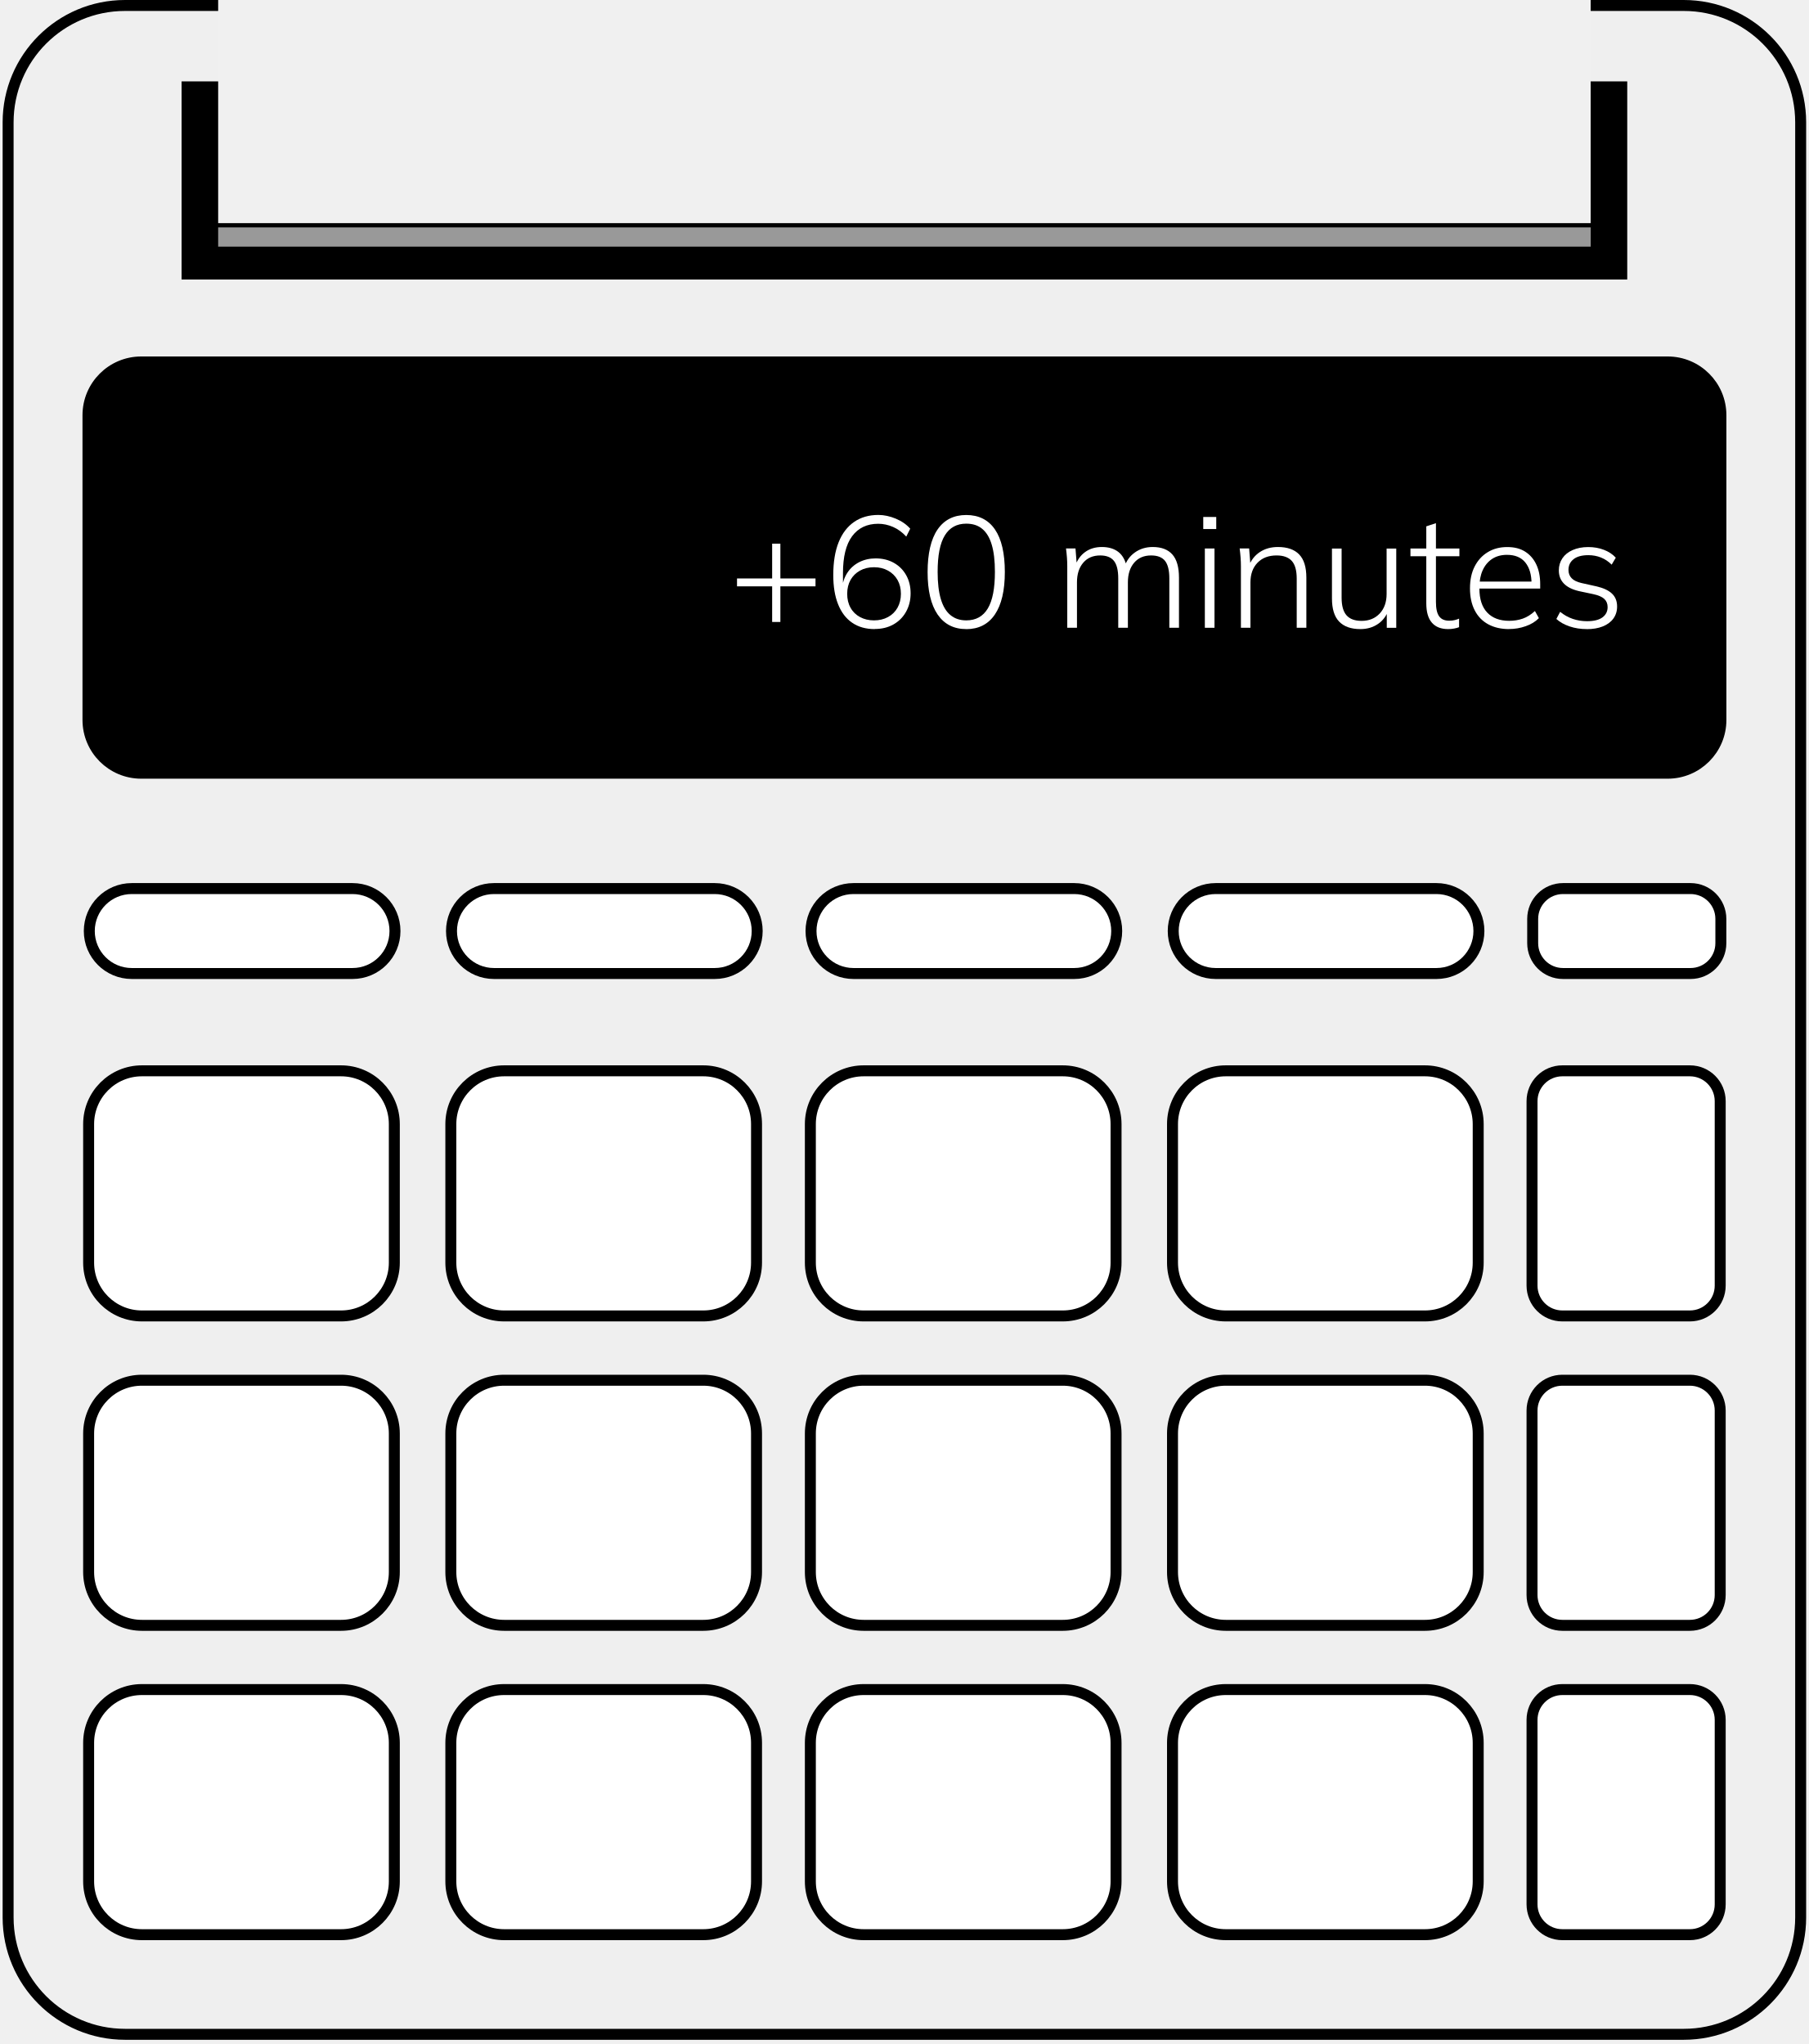
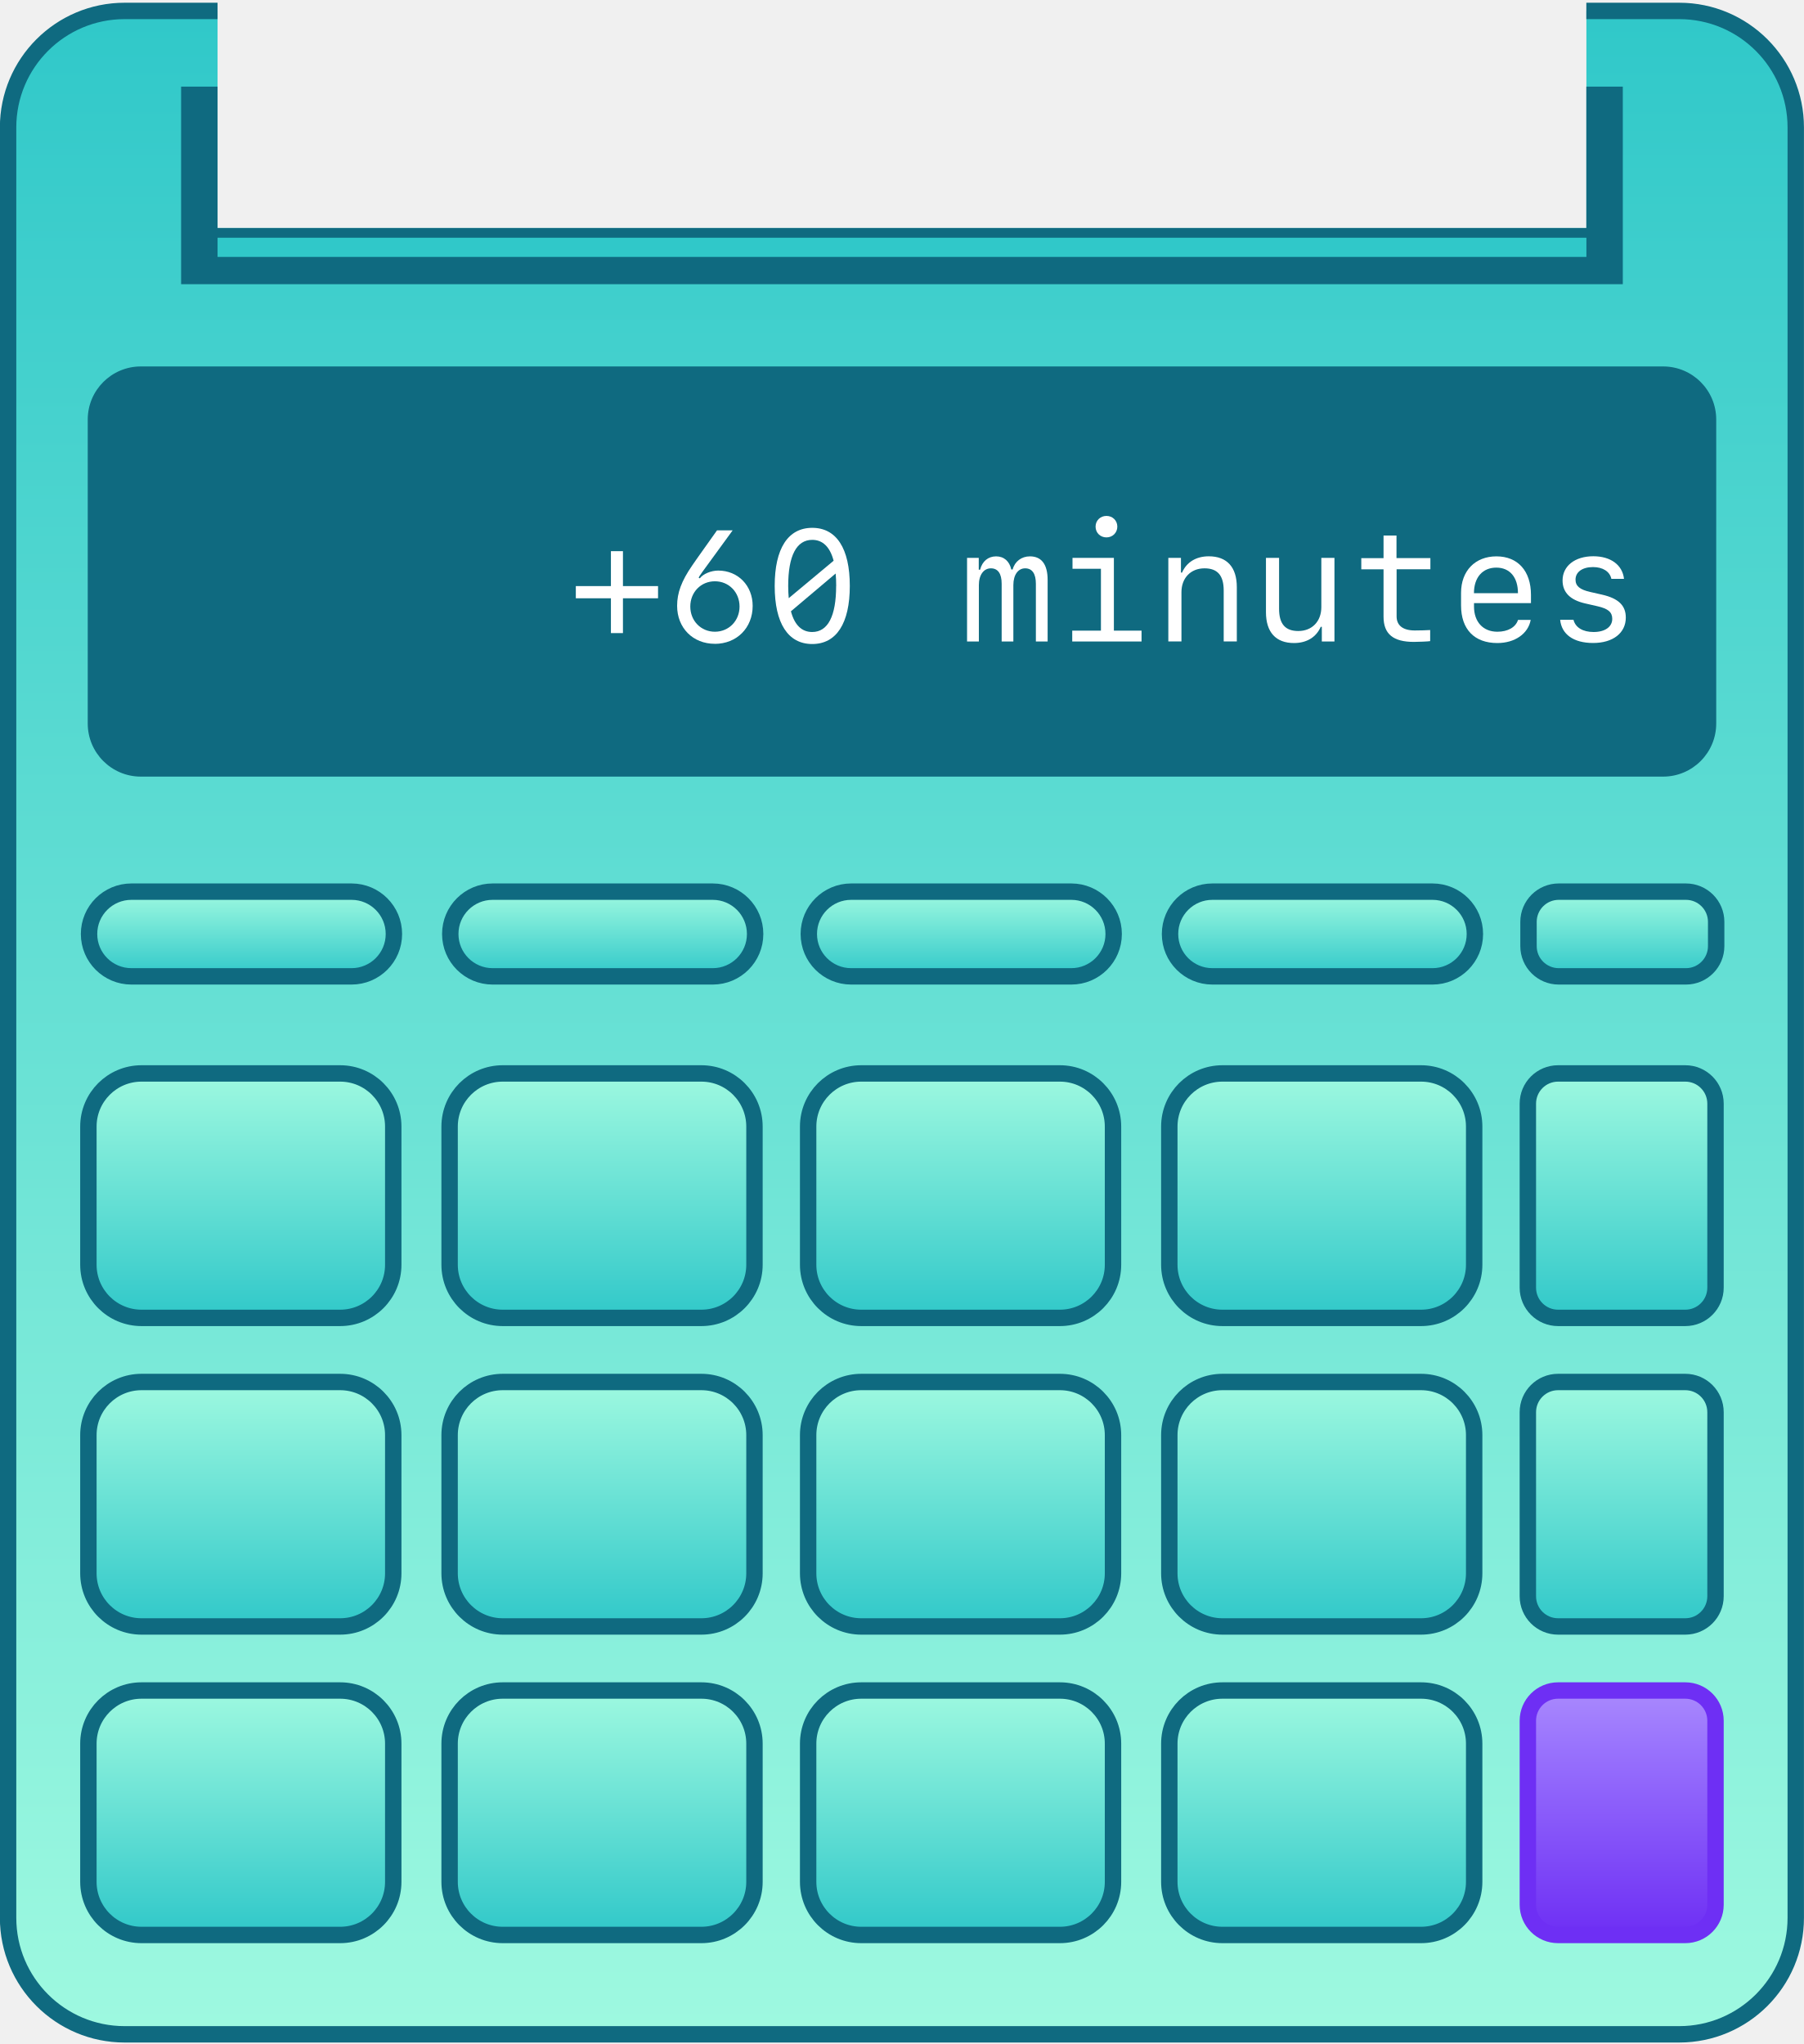
- <svg xmlns="http://www.w3.org/2000/svg" id="Layer_1" data-name="Layer 1" width="330" height="373" viewBox="0 0 330 373">
+ <svg xmlns="http://www.w3.org/2000/svg" xmlns:xlink="http://www.w3.org/1999/xlink" id="Layer_1" data-name="Layer 1" width="330" height="374" viewBox="0 0 330 374">
  <defs>
    <style>
-       .cls-1, .cls-2 {
+       .cls-1 {
+         fill: none;
+       }
+ 
+       .cls-1, .cls-2, .cls-3, .cls-4, .cls-5, .cls-6, .cls-7, .cls-8, .cls-9, .cls-10, .cls-11, .cls-12, .cls-13, .cls-14, .cls-15, .cls-16, .cls-17, .cls-18, .cls-19, .cls-20, .cls-21 {
+         stroke-width: 3px;
+       }
+ 
+       .cls-1, .cls-2, .cls-3, .cls-4, .cls-5, .cls-6, .cls-7, .cls-8, .cls-9, .cls-11, .cls-12, .cls-13, .cls-14, .cls-15, .cls-16, .cls-17, .cls-18, .cls-19, .cls-20, .cls-21 {
+         stroke: #0f6a80;
+         stroke-miterlimit: 10;
+       }
+ 
+       .cls-22 {
        fill: #fff;
      }

+       .cls-23 {
+         fill: #30c8c9;
+       }
+ 
+       .cls-24 {
+         fill: #0f6a80;
+       }
+ 
+       .cls-25 {
+         fill: url(#linear-gradient);
+       }
+ 
+       .cls-2 {
+         fill: url(#linear-gradient-5);
+       }
+ 
      .cls-3 {
-         fill: #efefef;
+         fill: url(#linear-gradient-2);
      }

      .cls-4 {
-         fill: #999;
-       }
- 
-       .cls-2, .cls-5, .cls-6 {
-         stroke: #000;
-         stroke-miterlimit: 10;
-         stroke-width: 2px;
+         fill: url(#linear-gradient-4);
      }

      .cls-5 {
-         fill: none;
+         fill: url(#linear-gradient-3);
+       }
+ 
+       .cls-6 {
+         fill: url(#linear-gradient-9);
+       }
+ 
+       .cls-7 {
+         fill: url(#linear-gradient-6);
+       }
+ 
+       .cls-8 {
+         fill: url(#linear-gradient-7);
+       }
+ 
+       .cls-9 {
+         fill: url(#linear-gradient-8);
+       }
+ 
+       .cls-10 {
+         fill: url(#linear-gradient-21);
+         stroke: #6e2ff4;
+         stroke-linejoin: round;
+       }
+ 
+       .cls-11 {
+         fill: url(#linear-gradient-17);
+       }
+ 
+       .cls-12 {
+         fill: url(#linear-gradient-15);
+       }
+ 
+       .cls-13 {
+         fill: url(#linear-gradient-16);
+       }
+ 
+       .cls-14 {
+         fill: url(#linear-gradient-19);
+       }
+ 
+       .cls-15 {
+         fill: url(#linear-gradient-18);
+       }
+ 
+       .cls-16 {
+         fill: url(#linear-gradient-14);
+       }
+ 
+       .cls-17 {
+         fill: url(#linear-gradient-10);
+       }
+ 
+       .cls-18 {
+         fill: url(#linear-gradient-13);
+       }
+ 
+       .cls-19 {
+         fill: url(#linear-gradient-20);
+       }
+ 
+       .cls-20 {
+         fill: url(#linear-gradient-11);
+       }
+ 
+       .cls-21 {
+         fill: url(#linear-gradient-12);
      }
    </style>
+     <linearGradient id="linear-gradient" x1="165" y1="2" x2="165" y2="372.23" gradientTransform="matrix(1, 0, 0, 1, 0, 0)" gradientUnits="userSpaceOnUse">
+       <stop offset="0" stop-color="#30c8c9" />
+       <stop offset="1" stop-color="#9ef9e0" />
+     </linearGradient>
+     <linearGradient id="linear-gradient-2" x1="44.18" y1="178.64" x2="44.18" y2="163.15" xlink:href="#linear-gradient" />
+     <linearGradient id="linear-gradient-3" x1="110.26" y1="178.64" x2="110.26" y2="163.15" xlink:href="#linear-gradient" />
+     <linearGradient id="linear-gradient-4" x1="175.85" y1="178.64" x2="175.85" y2="163.15" xlink:href="#linear-gradient" />
+     <linearGradient id="linear-gradient-5" x1="241.93" y1="178.64" x2="241.93" y2="163.15" xlink:href="#linear-gradient" />
+     <linearGradient id="linear-gradient-6" x1="296.79" y1="178.64" x2="296.79" y2="163.15" xlink:href="#linear-gradient" />
+     <linearGradient id="linear-gradient-7" x1="44.06" y1="241.14" x2="44.06" y2="196.41" xlink:href="#linear-gradient" />
+     <linearGradient id="linear-gradient-8" x1="110.14" y1="241.14" x2="110.14" y2="196.41" xlink:href="#linear-gradient" />
+     <linearGradient id="linear-gradient-9" x1="175.72" y1="241.14" x2="175.72" y2="196.41" xlink:href="#linear-gradient" />
+     <linearGradient id="linear-gradient-10" x1="241.8" y1="241.14" x2="241.8" y2="196.41" xlink:href="#linear-gradient" />
+     <linearGradient id="linear-gradient-11" x1="296.67" y1="241.14" x2="296.67" y2="196.41" xlink:href="#linear-gradient" />
+     <linearGradient id="linear-gradient-12" x1="44.06" y1="297.6" x2="44.06" y2="252.87" xlink:href="#linear-gradient" />
+     <linearGradient id="linear-gradient-13" x1="110.14" y1="297.6" x2="110.14" y2="252.87" xlink:href="#linear-gradient" />
+     <linearGradient id="linear-gradient-14" x1="175.72" y1="297.6" x2="175.72" y2="252.87" xlink:href="#linear-gradient" />
+     <linearGradient id="linear-gradient-15" x1="241.8" y1="297.6" x2="241.8" y2="252.87" xlink:href="#linear-gradient" />
+     <linearGradient id="linear-gradient-16" x1="296.67" y1="297.6" x2="296.67" y2="252.87" xlink:href="#linear-gradient" />
+     <linearGradient id="linear-gradient-17" x1="44.06" y1="354.05" x2="44.06" y2="309.32" xlink:href="#linear-gradient" />
+     <linearGradient id="linear-gradient-18" x1="110.14" y1="354.05" x2="110.14" y2="309.32" xlink:href="#linear-gradient" />
+     <linearGradient id="linear-gradient-19" x1="175.72" y1="354.05" x2="175.72" y2="309.32" xlink:href="#linear-gradient" />
+     <linearGradient id="linear-gradient-20" x1="241.8" y1="354.05" x2="241.8" y2="309.32" xlink:href="#linear-gradient" />
+     <linearGradient id="linear-gradient-21" x1="296.67" y1="354.05" x2="296.67" y2="309.32" gradientTransform="matrix(1, 0, 0, 1, 0, 0)" gradientUnits="userSpaceOnUse">
+       <stop offset="0" stop-color="#6e2ff4" />
+       <stop offset=".77" stop-color="#9973fd" />
+       <stop offset="1" stop-color="#a989fd" />
+     </linearGradient>
  </defs>
-   <path class="cls-3" d="M307.2,1h-16.99V40.72H39.8V1H22.8C11.03,1,1.48,10.55,1.48,22.32V349.91c0,11.77,9.55,21.32,21.32,21.32H307.2c11.77,0,21.32-9.55,21.32-21.32V22.32c0-11.77-9.55-21.32-21.32-21.32Z" />
-   <rect class="cls-6" x="16.05" y="66.05" width="297.91" height="75.05" rx="9.72" ry="9.72" />
-   <rect class="cls-2" x="16.29" y="162.15" width="55.77" height="15.5" rx="7.75" ry="7.75" />
-   <rect class="cls-2" x="82.37" y="162.15" width="55.77" height="15.5" rx="7.75" ry="7.75" />
-   <rect class="cls-2" x="147.96" y="162.15" width="55.77" height="15.5" rx="7.75" ry="7.75" />
-   <rect class="cls-2" x="214.04" y="162.15" width="55.77" height="15.5" rx="7.75" ry="7.75" />
-   <rect class="cls-2" x="279.62" y="162.15" width="34.33" height="15.5" rx="5.53" ry="5.53" />
-   <rect class="cls-2" x="16.17" y="195.41" width="55.77" height="44.73" rx="9.72" ry="9.72" />
-   <rect class="cls-2" x="82.25" y="195.41" width="55.77" height="44.73" rx="9.72" ry="9.72" />
-   <rect class="cls-2" x="147.84" y="195.41" width="55.77" height="44.73" rx="9.72" ry="9.72" />
-   <rect class="cls-2" x="213.91" y="195.41" width="55.77" height="44.73" rx="9.72" ry="9.72" />
-   <rect class="cls-2" x="279.5" y="195.41" width="34.33" height="44.73" rx="5.53" ry="5.53" />
-   <rect class="cls-2" x="16.17" y="251.87" width="55.77" height="44.73" rx="9.72" ry="9.72" />
-   <rect class="cls-2" x="82.25" y="251.87" width="55.77" height="44.73" rx="9.72" ry="9.72" />
-   <rect class="cls-2" x="147.84" y="251.87" width="55.77" height="44.73" rx="9.72" ry="9.72" />
-   <rect class="cls-2" x="213.91" y="251.87" width="55.77" height="44.73" rx="9.72" ry="9.72" />
-   <rect class="cls-2" x="279.5" y="251.87" width="34.33" height="44.73" rx="5.53" ry="5.53" />
-   <rect class="cls-2" x="16.17" y="308.32" width="55.77" height="44.73" rx="9.72" ry="9.72" />
-   <rect class="cls-2" x="82.25" y="308.32" width="55.77" height="44.73" rx="9.72" ry="9.72" />
-   <rect class="cls-2" x="147.84" y="308.32" width="55.77" height="44.73" rx="9.72" ry="9.72" />
-   <rect class="cls-2" x="213.91" y="308.32" width="55.77" height="44.73" rx="9.72" ry="9.72" />
-   <rect class="cls-2" x="279.5" y="308.32" width="34.33" height="44.73" rx="5.53" ry="5.53" />
+   <path class="cls-25" d="M307.2,2h-16.99V41.72H39.8V2H22.8C11.03,2,1.48,11.55,1.48,23.32V350.91c0,11.77,9.55,21.32,21.32,21.32H307.2c11.77,0,21.32-9.55,21.32-21.32V23.32c0-11.77-9.55-21.32-21.32-21.32Z" />
+   <rect class="cls-24" x="16.05" y="67.05" width="297.91" height="75.05" rx="9.72" ry="9.72" />
+   <rect class="cls-3" x="16.29" y="163.15" width="55.77" height="15.5" rx="7.75" ry="7.75" />
+   <rect class="cls-5" x="82.37" y="163.15" width="55.77" height="15.5" rx="7.75" ry="7.75" />
+   <rect class="cls-4" x="147.96" y="163.15" width="55.77" height="15.5" rx="7.75" ry="7.75" />
+   <rect class="cls-2" x="214.04" y="163.15" width="55.77" height="15.5" rx="7.75" ry="7.75" />
+   <rect class="cls-7" x="279.62" y="163.15" width="34.33" height="15.5" rx="5.53" ry="5.53" />
+   <rect class="cls-8" x="16.17" y="196.41" width="55.77" height="44.73" rx="9.72" ry="9.72" />
+   <rect class="cls-9" x="82.25" y="196.41" width="55.77" height="44.73" rx="9.72" ry="9.72" />
+   <rect class="cls-6" x="147.84" y="196.41" width="55.77" height="44.73" rx="9.72" ry="9.72" />
+   <rect class="cls-17" x="213.91" y="196.41" width="55.77" height="44.73" rx="9.72" ry="9.72" />
+   <rect class="cls-20" x="279.5" y="196.41" width="34.33" height="44.73" rx="5.53" ry="5.53" />
+   <rect class="cls-21" x="16.17" y="252.87" width="55.77" height="44.73" rx="9.72" ry="9.72" />
+   <rect class="cls-18" x="82.25" y="252.87" width="55.77" height="44.73" rx="9.72" ry="9.72" />
+   <rect class="cls-16" x="147.84" y="252.87" width="55.77" height="44.73" rx="9.72" ry="9.72" />
+   <rect class="cls-12" x="213.91" y="252.87" width="55.77" height="44.73" rx="9.72" ry="9.72" />
+   <rect class="cls-13" x="279.5" y="252.87" width="34.33" height="44.73" rx="5.53" ry="5.53" />
+   <rect class="cls-11" x="16.17" y="309.32" width="55.77" height="44.73" rx="9.72" ry="9.72" />
+   <rect class="cls-15" x="82.25" y="309.32" width="55.77" height="44.73" rx="9.72" ry="9.72" />
+   <rect class="cls-14" x="147.84" y="309.32" width="55.77" height="44.73" rx="9.72" ry="9.72" />
+   <rect class="cls-19" x="213.91" y="309.32" width="55.77" height="44.73" rx="9.72" ry="9.72" />
+   <rect class="cls-10" x="279.5" y="309.32" width="34.33" height="44.73" rx="5.53" ry="5.53" />
  <g>
-     <path class="cls-1" d="M140.87,113.5v-6.5h-6.41v-1.44h6.41v-6.35h1.5v6.35h6.41v1.44h-6.41v6.5h-1.5Z" />
-     <path class="cls-1" d="M159.59,114.8c-1.62,0-2.99-.38-4.12-1.16-1.13-.77-1.98-1.89-2.57-3.37-.59-1.47-.88-3.25-.88-5.33,0-2.37,.33-4.37,.98-5.99,.65-1.63,1.6-2.86,2.83-3.71,1.23-.85,2.71-1.27,4.42-1.27,1.04,0,2.1,.23,3.18,.68,1.08,.45,1.95,1.06,2.63,1.83l-.72,1.44c-.73-.79-1.54-1.38-2.41-1.76-.88-.38-1.78-.58-2.7-.58-2.06,0-3.65,.76-4.77,2.27-1.12,1.51-1.67,3.76-1.67,6.74v2.92h-.2c.12-1.16,.45-2.15,1-2.99,.55-.84,1.27-1.48,2.17-1.94,.9-.45,1.89-.68,2.99-.68,1.25,0,2.36,.27,3.32,.81,.96,.54,1.71,1.29,2.25,2.25,.54,.96,.81,2.07,.81,3.32s-.28,2.37-.84,3.37-1.33,1.76-2.31,2.31c-.98,.55-2.11,.82-3.38,.82Zm-.14-1.59c.96,0,1.81-.2,2.56-.61,.74-.4,1.32-.97,1.73-1.7,.41-.73,.62-1.58,.62-2.54s-.21-1.81-.62-2.53c-.41-.72-.99-1.29-1.73-1.7-.74-.41-1.59-.62-2.56-.62s-1.82,.21-2.56,.62c-.74,.41-1.31,.98-1.72,1.7-.4,.72-.61,1.56-.61,2.53s.2,1.81,.61,2.54c.4,.73,.98,1.3,1.72,1.7,.74,.4,1.59,.61,2.56,.61Z" />
-     <path class="cls-1" d="M176.28,114.8c-2.27,0-4.01-.89-5.23-2.67-1.21-1.78-1.82-4.36-1.82-7.73s.61-6.02,1.82-7.78c1.21-1.76,2.96-2.64,5.23-2.64s4.04,.88,5.24,2.64c1.2,1.76,1.8,4.35,1.8,7.76s-.61,5.97-1.82,7.76c-1.21,1.78-2.96,2.67-5.23,2.67Zm0-1.59c1.75,0,3.06-.72,3.93-2.17s1.3-3.67,1.3-6.67c0-2.02-.19-3.68-.58-4.97-.38-1.29-.96-2.25-1.73-2.89-.77-.64-1.74-.95-2.92-.95-1.73,0-3.04,.72-3.91,2.15-.88,1.43-1.31,3.65-1.31,6.66,0,1.98,.19,3.63,.58,4.94,.39,1.31,.97,2.29,1.75,2.93,.78,.65,1.75,.97,2.9,.97Z" />
-     <path class="cls-1" d="M194.71,114.56v-11.24c0-.52-.02-1.05-.06-1.59-.04-.54-.1-1.09-.17-1.65h1.73l.26,3.32h-.35c.37-1.14,.97-2.02,1.82-2.64,.85-.63,1.88-.94,3.09-.94s2.23,.3,3,.9c.77,.6,1.28,1.52,1.53,2.77h-.43c.35-1.12,.98-2.01,1.91-2.67,.92-.66,2.01-1,3.26-1,1.58,0,2.77,.45,3.58,1.36,.81,.91,1.21,2.32,1.21,4.25v9.13h-1.76v-9.01c0-1.46-.26-2.53-.78-3.19-.52-.66-1.37-1-2.54-1-1.31,0-2.34,.44-3.1,1.33-.76,.89-1.14,2.08-1.14,3.58v8.29h-1.76v-9.01c0-1.46-.26-2.53-.78-3.19-.52-.66-1.36-1-2.51-1-1.31,0-2.34,.44-3.1,1.33-.76,.89-1.14,2.08-1.14,3.58v8.29h-1.76Z" />
-     <path class="cls-1" d="M219.52,96.54v-2.2h2.37v2.2h-2.37Zm.29,18.02v-14.47h1.76v14.47h-1.76Z" />
-     <path class="cls-1" d="M226.39,114.56v-11.24c0-.52-.02-1.05-.06-1.59-.04-.54-.1-1.09-.17-1.65h1.73l.26,3.32h-.35c.42-1.16,1.11-2.04,2.05-2.66s2.04-.92,3.29-.92c1.71,0,3.01,.45,3.88,1.36,.88,.91,1.31,2.32,1.31,4.25v9.13h-1.76v-8.98c0-1.48-.3-2.56-.9-3.22-.6-.66-1.52-1-2.77-1-1.46,0-2.62,.44-3.48,1.33-.86,.89-1.29,2.08-1.29,3.58v8.29h-1.76Z" />
-     <path class="cls-1" d="M248.17,114.8c-1.7,0-2.98-.46-3.86-1.37-.88-.91-1.31-2.33-1.31-4.23v-9.1h1.76v8.98c0,1.46,.3,2.53,.9,3.21,.6,.67,1.51,1.01,2.74,1.01,1.37,0,2.47-.45,3.31-1.34,.84-.9,1.26-2.08,1.26-3.57v-8.29h1.76v14.47h-1.73v-3.41h.38c-.4,1.17-1.06,2.08-1.98,2.7-.92,.63-1.99,.94-3.22,.94Z" />
-     <path class="cls-1" d="M264.2,114.8c-1.29,0-2.28-.38-2.96-1.16-.68-.77-1.03-1.95-1.03-3.55v-8.58h-2.89v-1.42h2.89v-4.04l1.76-.58v4.62h4.28v1.42h-4.28v8.32c0,1.21,.19,2.09,.58,2.63,.38,.54,1,.81,1.85,.81,.38,0,.73-.04,1.03-.12,.3-.08,.55-.16,.76-.26v1.56c-.23,.1-.53,.18-.9,.25-.37,.07-.73,.1-1.1,.1Z" />
-     <path class="cls-1" d="M275.32,114.8c-1.46,0-2.73-.29-3.8-.87-1.07-.58-1.89-1.42-2.47-2.54-.58-1.12-.87-2.46-.87-4.02s.28-2.87,.85-3.99c.57-1.12,1.36-1.99,2.38-2.61,1.02-.63,2.21-.94,3.55-.94s2.38,.27,3.26,.82c.88,.55,1.57,1.33,2.05,2.34,.48,1.01,.72,2.21,.72,3.6v.81h-11.55v-1.27h10.46l-.49,.38c0-1.64-.38-2.92-1.13-3.86-.75-.93-1.87-1.4-3.35-1.4-1.06,0-1.96,.25-2.72,.75-.75,.5-1.32,1.19-1.72,2.08s-.59,1.93-.59,3.12v.2c0,1.93,.48,3.39,1.43,4.39,.95,1,2.29,1.5,4,1.5,.88,0,1.71-.13,2.48-.4,.77-.27,1.51-.73,2.22-1.39l.72,1.3c-.62,.64-1.42,1.13-2.4,1.47-.98,.35-2,.52-3.06,.52Z" />
-     <path class="cls-1" d="M289.48,114.8c-1.12,0-2.16-.16-3.13-.49-.97-.33-1.78-.78-2.41-1.36l.69-1.3c.71,.58,1.48,1.01,2.31,1.29,.83,.28,1.69,.42,2.6,.42,1.23,0,2.17-.23,2.8-.69,.63-.46,.95-1.09,.95-1.88,0-.62-.2-1.12-.61-1.5s-1.08-.67-2.02-.87l-2.6-.55c-1.23-.29-2.15-.75-2.76-1.39-.61-.64-.91-1.43-.91-2.4,0-.83,.22-1.56,.65-2.2,.43-.64,1.05-1.14,1.86-1.5s1.76-.55,2.86-.55c1.04,0,2,.17,2.87,.51s1.59,.81,2.15,1.43l-.75,1.27c-.58-.58-1.23-1.01-1.95-1.3-.72-.29-1.49-.43-2.3-.43-1.19,0-2.1,.25-2.71,.74-.62,.49-.92,1.14-.92,1.95,0,.62,.19,1.12,.58,1.52,.38,.4,.99,.69,1.82,.88l2.6,.58c1.31,.29,2.28,.73,2.92,1.33,.64,.6,.95,1.39,.95,2.37,0,.85-.23,1.58-.69,2.21-.46,.63-1.11,1.1-1.94,1.43-.83,.33-1.8,.49-2.92,.49Z" />
+     <path class="cls-22" d="M113.96,115.84h-2.2v-6.37h-6.42v-2.23h6.42v-6.39h2.2v6.39h6.42v2.23h-6.42v6.37Z" />
+     <path class="cls-22" d="M130.76,117.8c-4,0-6.89-2.9-6.89-6.95,0-2.38,.8-4.54,2.75-7.37,.18-.31,4.41-6.23,4.55-6.44h2.86l-5.56,7.63c-.62,.87-.56,.82-.66,1.04l.21,.11c.61-.82,2.07-1.42,3.37-1.42,3.62,0,6.3,2.75,6.3,6.46,0,4.03-2.91,6.95-6.94,6.95Zm4.53-6.82c0-2.62-1.95-4.62-4.51-4.62s-4.5,2-4.5,4.62,1.95,4.61,4.5,4.61,4.51-2,4.51-4.61Z" />
+     <path class="cls-22" d="M141.72,107.21c0-6.85,2.44-10.63,6.87-10.63s6.87,3.78,6.87,10.63-2.45,10.63-6.87,10.63-6.87-3.78-6.87-10.63Zm2.57,2.24l8.21-6.85c-.66-2.52-1.99-3.82-3.91-3.82-2.88,0-4.4,2.9-4.4,8.43,0,.8,.04,1.55,.1,2.24Zm8.68-2.24c0-.82-.03-1.56-.1-2.27l-8.18,6.91c.66,2.5,1.97,3.79,3.89,3.79,2.88,0,4.38-2.92,4.38-8.43Z" />
+     <path class="cls-22" d="M191.66,117.38h-2.16v-10.56c0-1.86-.68-2.83-1.96-2.83s-2.16,1.17-2.16,3.07v10.32h-2.14v-10.57c0-1.85-.68-2.82-1.97-2.82s-2.2,1.17-2.2,3.07v10.32h-2.16v-15.3h2.14v2.16h.25c.38-1.54,1.48-2.44,2.92-2.44s2.45,.89,2.78,2.4h.25c.39-1.47,1.62-2.4,3.16-2.4,2.13,0,3.24,1.48,3.24,4.31v11.27Z" />
+     <path class="cls-22" d="M196.15,117.38v-1.99h5.25v-11.32h-5.2v-1.99h7.57v13.31h5.06v1.99h-12.67Zm4.27-21.02c0-1.11,.86-1.96,1.99-1.96s1.99,.85,1.99,1.96-.86,1.97-1.99,1.97-1.99-.85-1.99-1.97Z" />
+     <path class="cls-22" d="M213.74,102.08h2.3v2.69h.2c.82-1.9,2.57-2.98,4.89-2.98,3.33,0,5.13,1.99,5.13,5.65v9.93h-2.4v-9.32c0-2.76-1.13-4.06-3.51-4.06-2.52,0-4.22,1.76-4.22,4.37v9.01h-2.4v-15.3Z" />
+     <path class="cls-22" d="M244.11,117.38h-2.3v-2.69h-.2c-.82,1.9-2.57,2.97-4.89,2.97-3.33,0-5.13-1.99-5.13-5.65v-9.93h2.4v9.32c0,2.76,1.13,4.06,3.51,4.06,2.52,0,4.22-1.76,4.22-4.37v-9.01h2.4v15.3Z" />
+     <path class="cls-22" d="M255.47,97.98v4.14h6.2v2.04h-6.18v8.63c0,1.66,1.17,2.57,3.33,2.57,.86,0,2.4-.04,2.81-.08v2.03c-.38,.07-2.24,.14-2.98,.14-3.79,0-5.55-1.44-5.55-4.62v-8.66h-4.07v-2.04h4.07v-4.14h2.37Z" />
+     <path class="cls-22" d="M280.02,113.43c-.46,2.52-2.89,4.23-6.1,4.23-4.2,0-6.64-2.52-6.64-6.88v-2.3c0-4.03,2.58-6.68,6.47-6.68s6.32,2.64,6.32,7.06v1.5h-10.42v.62c0,2.81,1.66,4.61,4.27,4.61,1.93,0,3.36-.82,3.78-2.16h2.33Zm-10.38-4.89h8.05c0-2.92-1.49-4.68-3.96-4.68s-4.09,1.75-4.09,4.68Z" />
+     <path class="cls-22" d="M291.47,101.78c3.19,0,5.34,1.59,5.62,4.14h-2.31c-.28-1.34-1.56-2.16-3.36-2.16-1.95,0-3.2,.9-3.2,2.3,0,1.17,.79,1.83,2.71,2.26l2.16,.49c2.97,.68,4.33,1.97,4.33,4.19,0,2.82-2.35,4.65-5.98,4.65s-5.77-1.62-6.03-4.24h2.44c.35,1.41,1.71,2.23,3.68,2.23,2.09,0,3.41-.94,3.41-2.41,0-1.21-.75-1.86-2.69-2.3l-2.27-.52c-2.76-.63-4.13-2.03-4.13-4.2,0-2.65,2.26-4.43,5.63-4.43Z" />
  </g>
-   <polygon points="290.2 14.85 290.2 40.72 39.8 40.72 39.8 14.85 33.13 14.85 33.13 51 296.87 51 296.87 14.85 290.2 14.85" />
-   <rect class="cls-4" x="39.8" y="41.5" width="250.41" height="3.51" />
-   <path class="cls-5" d="M290.2,1h16.99c11.77,0,21.32,9.55,21.32,21.32V349.91c0,11.77-9.55,21.32-21.32,21.32H22.8c-11.77,0-21.32-9.55-21.32-21.32V22.32C1.48,10.55,11.03,1,22.8,1h17" />
+   <polygon class="cls-24" points="290.2 15.85 290.2 41.72 39.8 41.72 39.8 15.85 33.13 15.85 33.13 52 296.87 52 296.87 15.85 290.2 15.85" />
+   <rect class="cls-23" x="39.8" y="43.5" width="250.41" height="3.51" />
+   <path class="cls-1" d="M290.2,2h16.99c11.77,0,21.32,9.55,21.32,21.32V350.91c0,11.77-9.55,21.32-21.32,21.32H22.8c-11.77,0-21.32-9.55-21.32-21.32V23.32C1.48,11.55,11.03,2,22.8,2h17" />
</svg>
